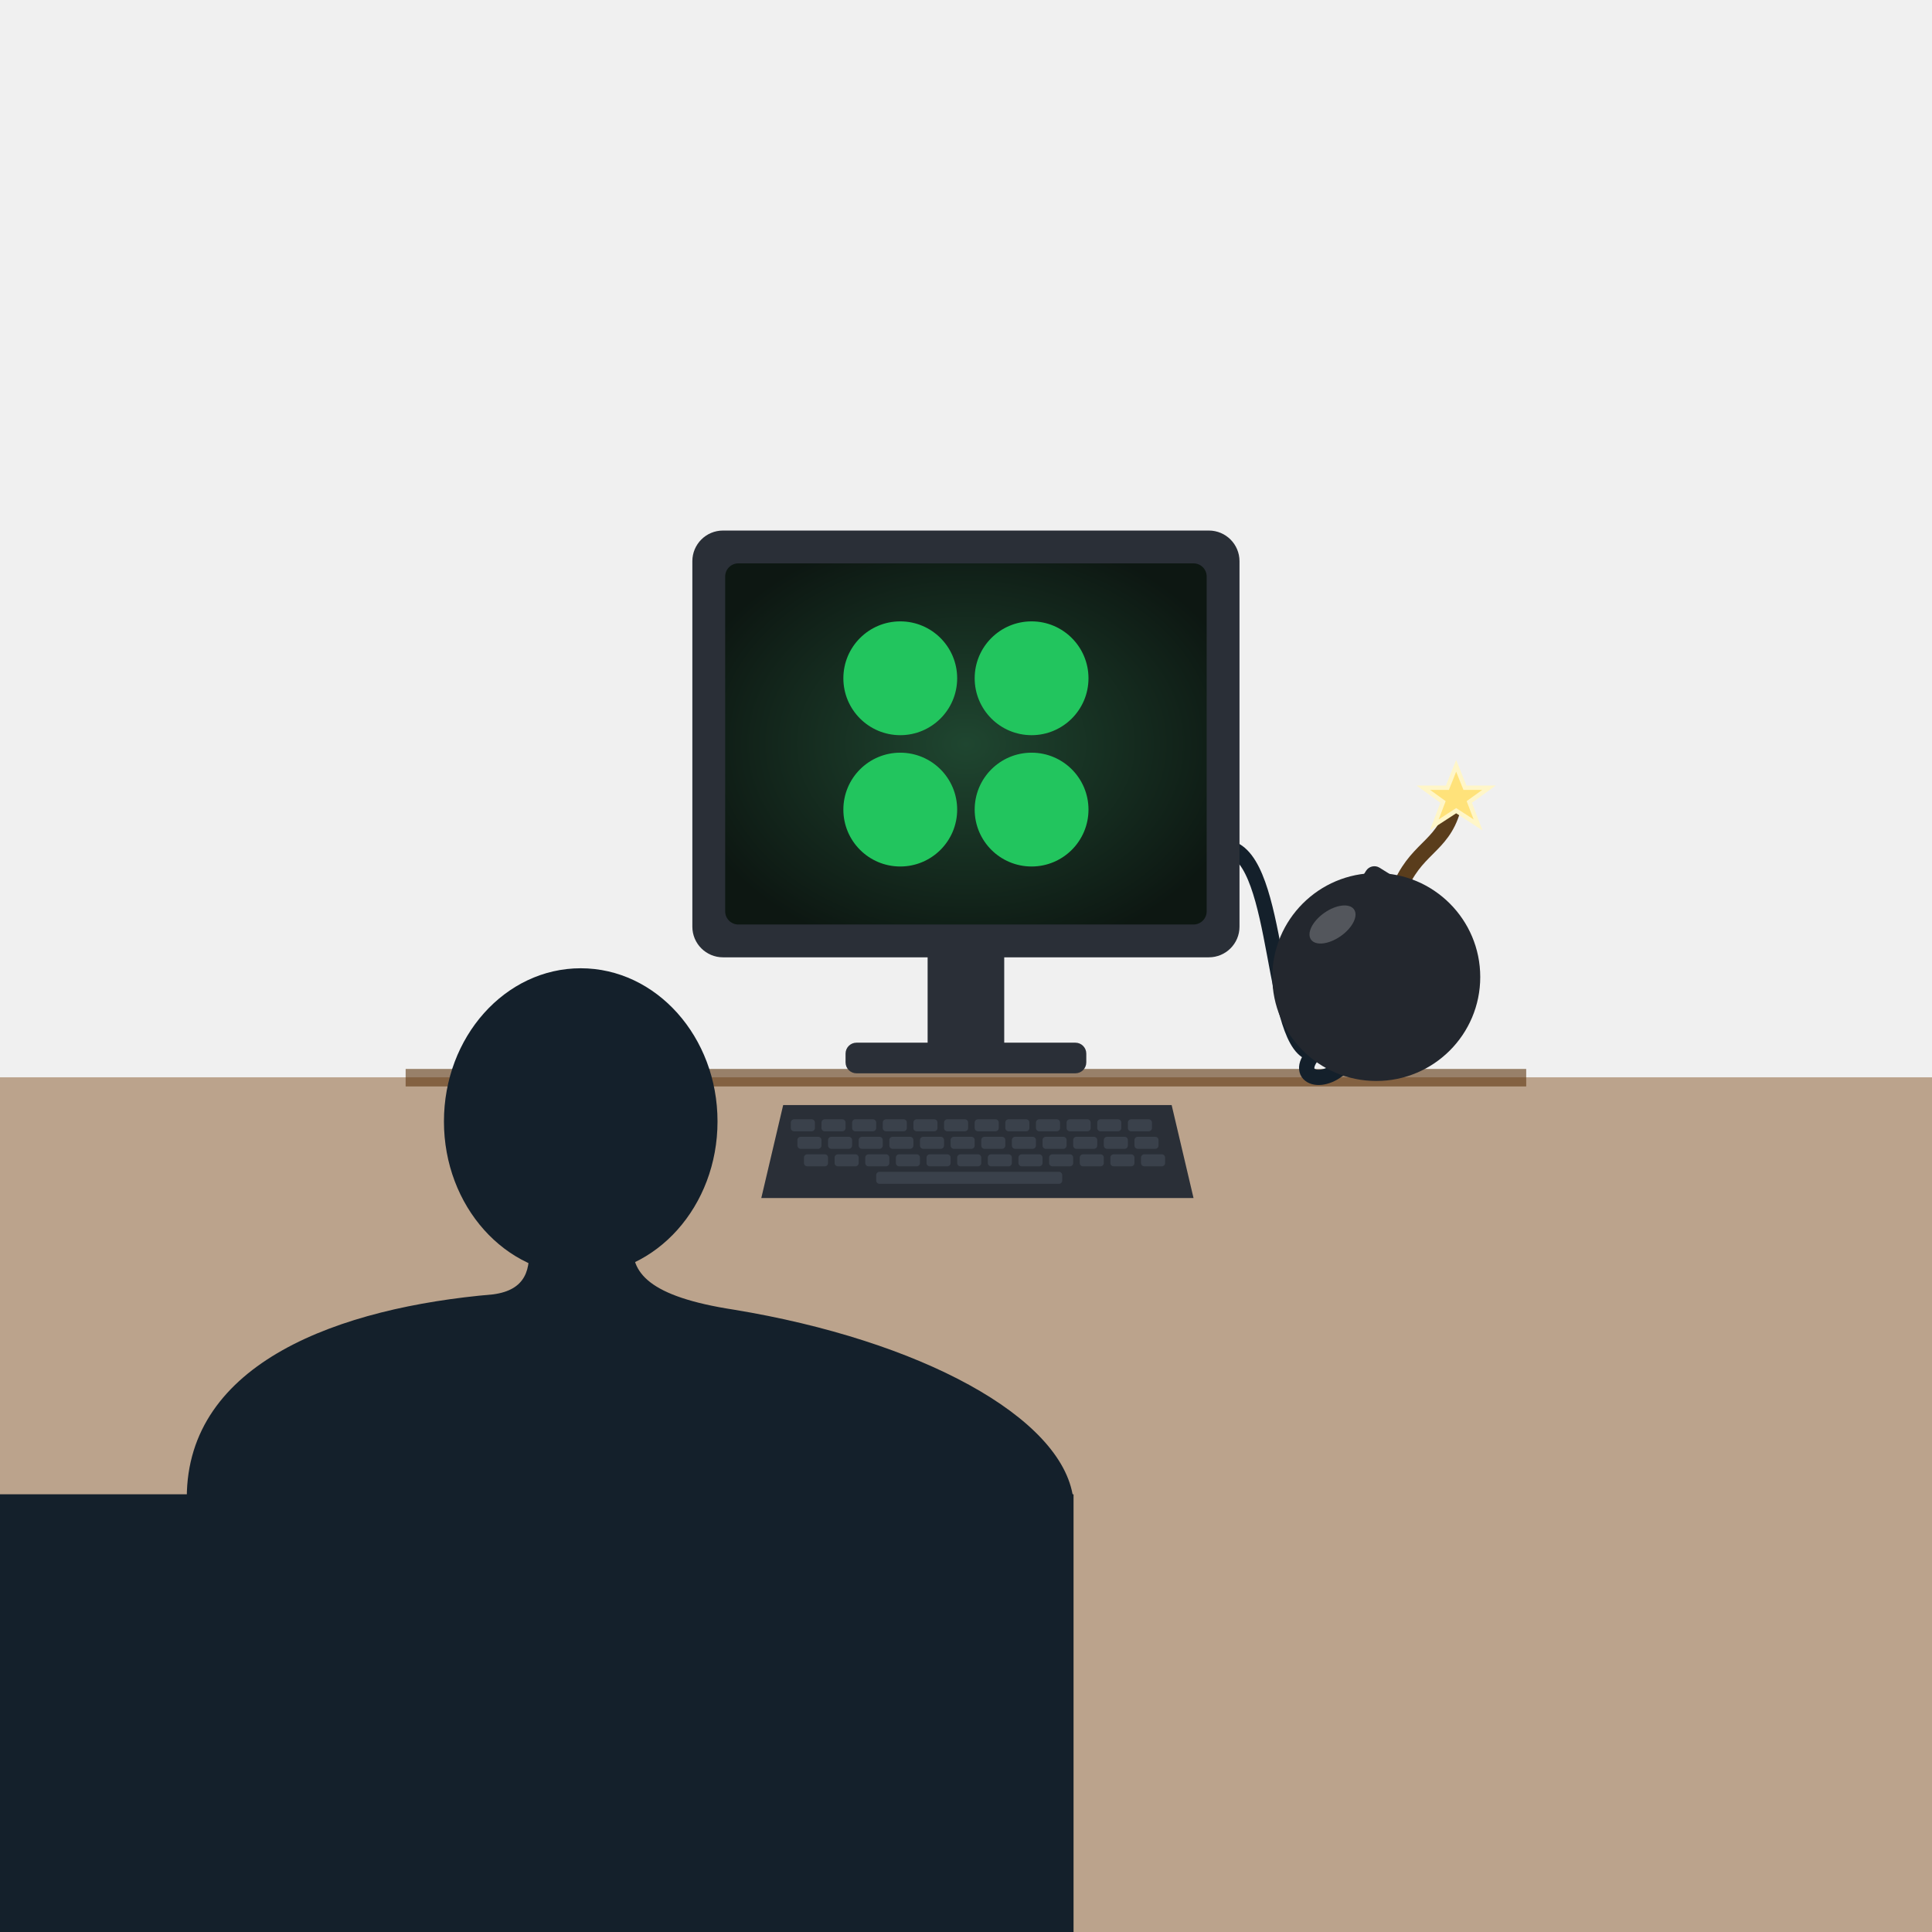
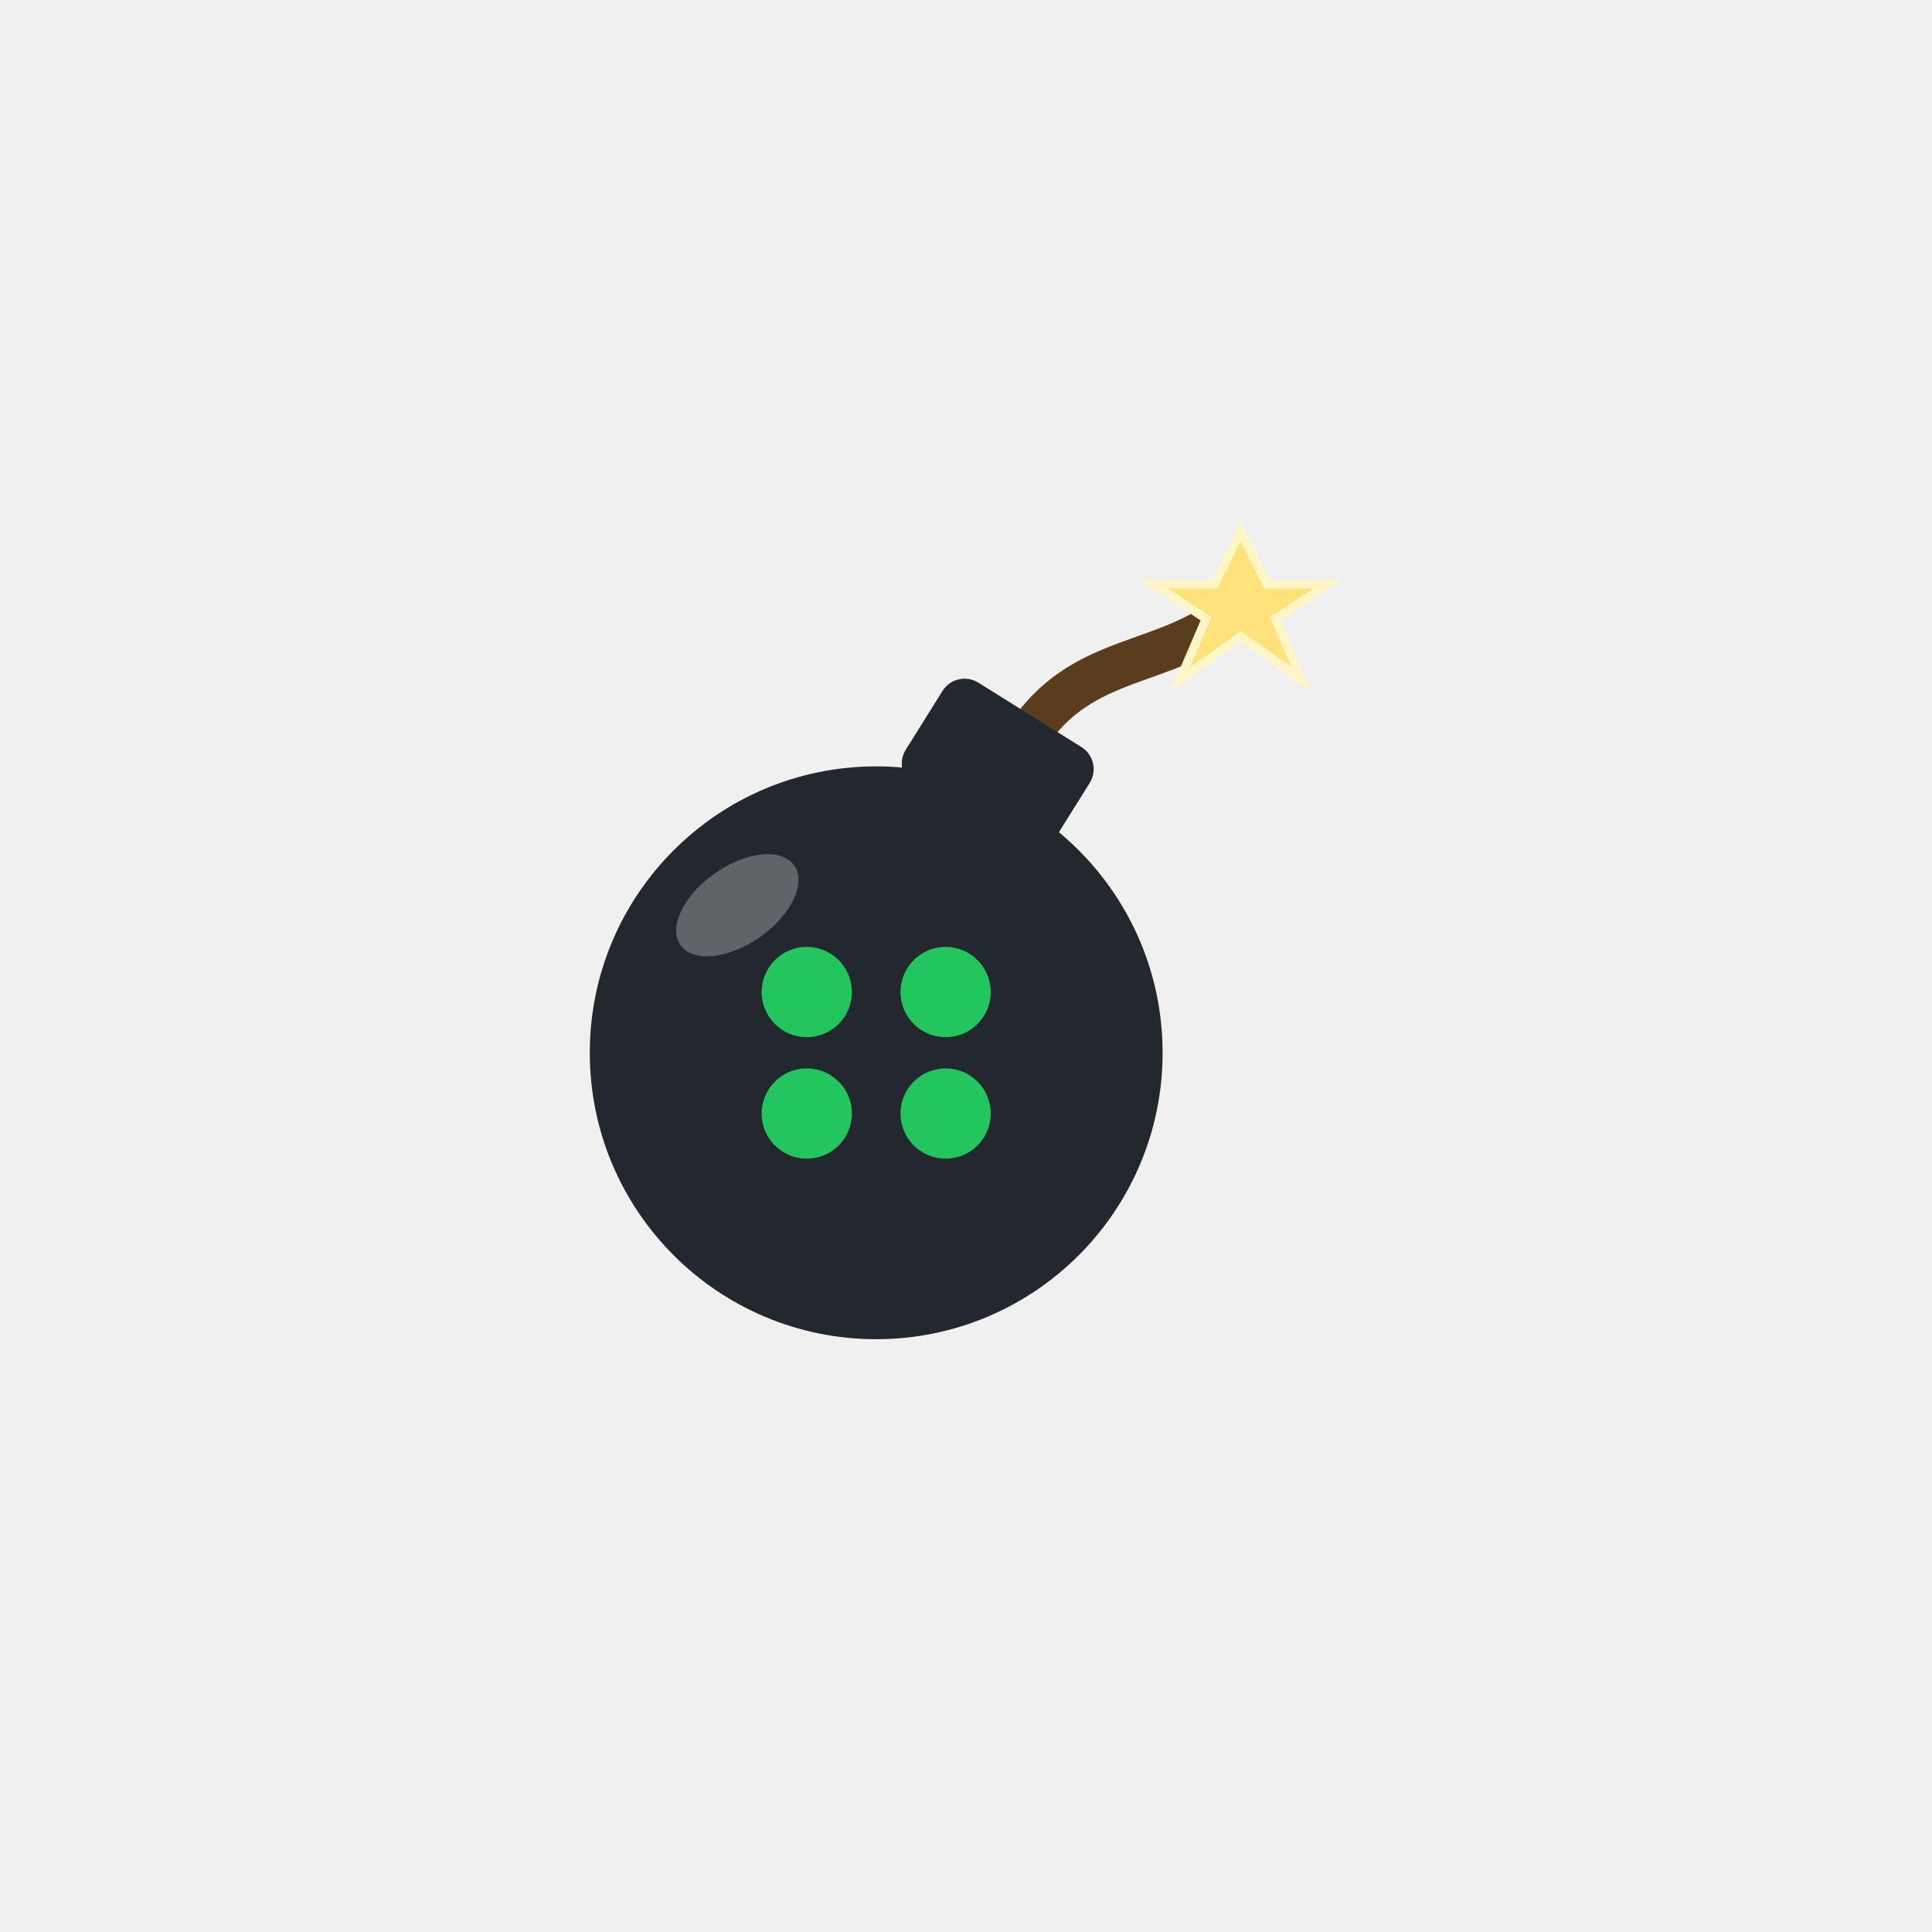
<svg xmlns="http://www.w3.org/2000/svg" viewBox="0 0 1024 1024" width="1024" height="1024">
  <defs>
-     <radialGradient id="bg" cx="50%" cy="35%" r="75%">
+     <radialGradient id="bg" cx="50%" cy="42%" r="70%">
      <stop offset="0" stop-color="#f2a33a" />
      <stop offset="1" stop-color="#a8641a" />
    </radialGradient>
-     <radialGradient id="glow" cx="50%" cy="50%" r="60%">
-       <stop offset="0" stop-color="#1f4630" />
-       <stop offset="1" stop-color="#0d1712" />
-     </radialGradient>
  </defs>
-   <rect x="0" y="571" width="1024" height="453" fill="#7a4512" opacity=".45" />
-   <g transform="translate(215 200) scale(0.58)">
-     <rect x="0" y="632" width="1024" height="16" fill="#5e360f" opacity=".6" />
-     <path d="M752 430 C 800 440, 790 615, 830 618 C 810 640, 840 650, 860 625" fill="none" stroke="#14202b" stroke-width="14" stroke-linecap="round" />
-     <g id="bomb" transform="translate(-28 0)">
-       <path d="M935 470 C 950 430, 975 430, 985 395" fill="none" stroke="#5a3d1c" stroke-width="14" stroke-linecap="round" />
-       <rect x="895" y="455" width="56" height="42" rx="9" transform="rotate(32 923 476)" fill="#23272e" />
-       <circle cx="915" cy="548" r="95" fill="#23272e" />
-       <ellipse cx="875" cy="500" rx="24" ry="13" transform="rotate(-35 875 500)" fill="#fff" opacity=".22" />
-       <path d="M988 355 L996 375 L1018 375 L1000 388 L1008 409 L988 396 L968 409 L976 388 L958 375 L980 375 Z" fill="#ffe27a" stroke="#fff6c8" stroke-width="4" />
-     </g>
-     <g id="pc">
-       <rect x="477" y="520" width="70" height="100" fill="#2a2f37" />
-       <rect x="402" y="608" width="220" height="28" rx="10" fill="#2a2f37" />
-       <rect x="262" y="140" width="500" height="390" rx="28" fill="#2a2f37" />
-       <rect x="292" y="170" width="440" height="330" rx="12" fill="url(#glow)" />
-       <circle cx="452" cy="275" r="52" fill="#22c55e" />
-       <circle cx="572" cy="275" r="52" fill="#22c55e" />
-       <circle cx="452" cy="395" r="52" fill="#22c55e" />
-       <circle cx="572" cy="395" r="52" fill="#22c55e" />
-       <path d="M345 665 L700 665 L720 750 L325 750 Z" fill="#2a2f37" />
-       <rect x="352" y="678" width="22" height="11" rx="3" fill="#3a414b" />
-       <rect x="380" y="678" width="22" height="11" rx="3" fill="#3a414b" />
-       <rect x="408" y="678" width="22" height="11" rx="3" fill="#3a414b" />
-       <rect x="436" y="678" width="22" height="11" rx="3" fill="#3a414b" />
-       <rect x="464" y="678" width="22" height="11" rx="3" fill="#3a414b" />
-       <rect x="492" y="678" width="22" height="11" rx="3" fill="#3a414b" />
-       <rect x="520" y="678" width="22" height="11" rx="3" fill="#3a414b" />
-       <rect x="548" y="678" width="22" height="11" rx="3" fill="#3a414b" />
-       <rect x="576" y="678" width="22" height="11" rx="3" fill="#3a414b" />
-       <rect x="604" y="678" width="22" height="11" rx="3" fill="#3a414b" />
-       <rect x="632" y="678" width="22" height="11" rx="3" fill="#3a414b" />
-       <rect x="660" y="678" width="22" height="11" rx="3" fill="#3a414b" />
-       <rect x="358" y="694" width="22" height="11" rx="3" fill="#3a414b" />
-       <rect x="386" y="694" width="22" height="11" rx="3" fill="#3a414b" />
-       <rect x="414" y="694" width="22" height="11" rx="3" fill="#3a414b" />
-       <rect x="442" y="694" width="22" height="11" rx="3" fill="#3a414b" />
-       <rect x="470" y="694" width="22" height="11" rx="3" fill="#3a414b" />
-       <rect x="498" y="694" width="22" height="11" rx="3" fill="#3a414b" />
-       <rect x="526" y="694" width="22" height="11" rx="3" fill="#3a414b" />
-       <rect x="554" y="694" width="22" height="11" rx="3" fill="#3a414b" />
-       <rect x="582" y="694" width="22" height="11" rx="3" fill="#3a414b" />
-       <rect x="610" y="694" width="22" height="11" rx="3" fill="#3a414b" />
-       <rect x="638" y="694" width="22" height="11" rx="3" fill="#3a414b" />
-       <rect x="666" y="694" width="22" height="11" rx="3" fill="#3a414b" />
-       <rect x="364" y="710" width="22" height="11" rx="3" fill="#3a414b" />
-       <rect x="392" y="710" width="22" height="11" rx="3" fill="#3a414b" />
-       <rect x="420" y="710" width="22" height="11" rx="3" fill="#3a414b" />
-       <rect x="448" y="710" width="22" height="11" rx="3" fill="#3a414b" />
-       <rect x="476" y="710" width="22" height="11" rx="3" fill="#3a414b" />
-       <rect x="504" y="710" width="22" height="11" rx="3" fill="#3a414b" />
-       <rect x="532" y="710" width="22" height="11" rx="3" fill="#3a414b" />
-       <rect x="560" y="710" width="22" height="11" rx="3" fill="#3a414b" />
-       <rect x="588" y="710" width="22" height="11" rx="3" fill="#3a414b" />
-       <rect x="616" y="710" width="22" height="11" rx="3" fill="#3a414b" />
-       <rect x="644" y="710" width="22" height="11" rx="3" fill="#3a414b" />
-       <rect x="672" y="710" width="22" height="11" rx="3" fill="#3a414b" />
-       <rect x="430" y="726" width="170" height="11" rx="3" fill="#3a414b" />
-     </g>
-     <g id="person" fill="#14202b">
-       <path d="M-200 1024 C -200 900, -60 850, 80 838 C 110 834, 115 815, 112 790 L 208 790 C 205 818, 222 840, 300 852 C 470 880, 600 950, 610 1024 Z" />
-       <ellipse cx="160" cy="680" rx="125" ry="140" />
+   <g transform="translate(262 282) scale(4.6)">
+     <path d="M60 26 C 66 14, 76 16, 84 10" fill="none" stroke="#5a3d1c" stroke-width="5" stroke-linecap="round" />
+     <rect x="48" y="20" width="20" height="14" rx="3" transform="rotate(32 58 27)" fill="#23272e" />
+     <circle cx="44" cy="60" r="33" fill="#23272e" />
+     <ellipse cx="28" cy="43" rx="8" ry="4.5" transform="rotate(-35 28 43)" fill="#fff" opacity=".28" />
+     <path d="M86 0 L89 6 L96 6 L90 10 L93 17 L86 12 L79 17 L82 10 L76 6 L83 6 Z" fill="#ffe27a" stroke="#fff6c8" stroke-width="1" />
+     <g transform="translate(44 60)">
+       <circle cx="-8" cy="-7" r="5.2" fill="#22c55e" />
+       <circle cx="8" cy="-7" r="5.2" fill="#22c55e" />
+       <circle cx="-8" cy="7" r="5.2" fill="#22c55e" />
+       <circle cx="8" cy="7" r="5.2" fill="#22c55e" />
    </g>
  </g>
-   <rect x="0" y="792" width="569" height="232" fill="#14202b" />
</svg>
